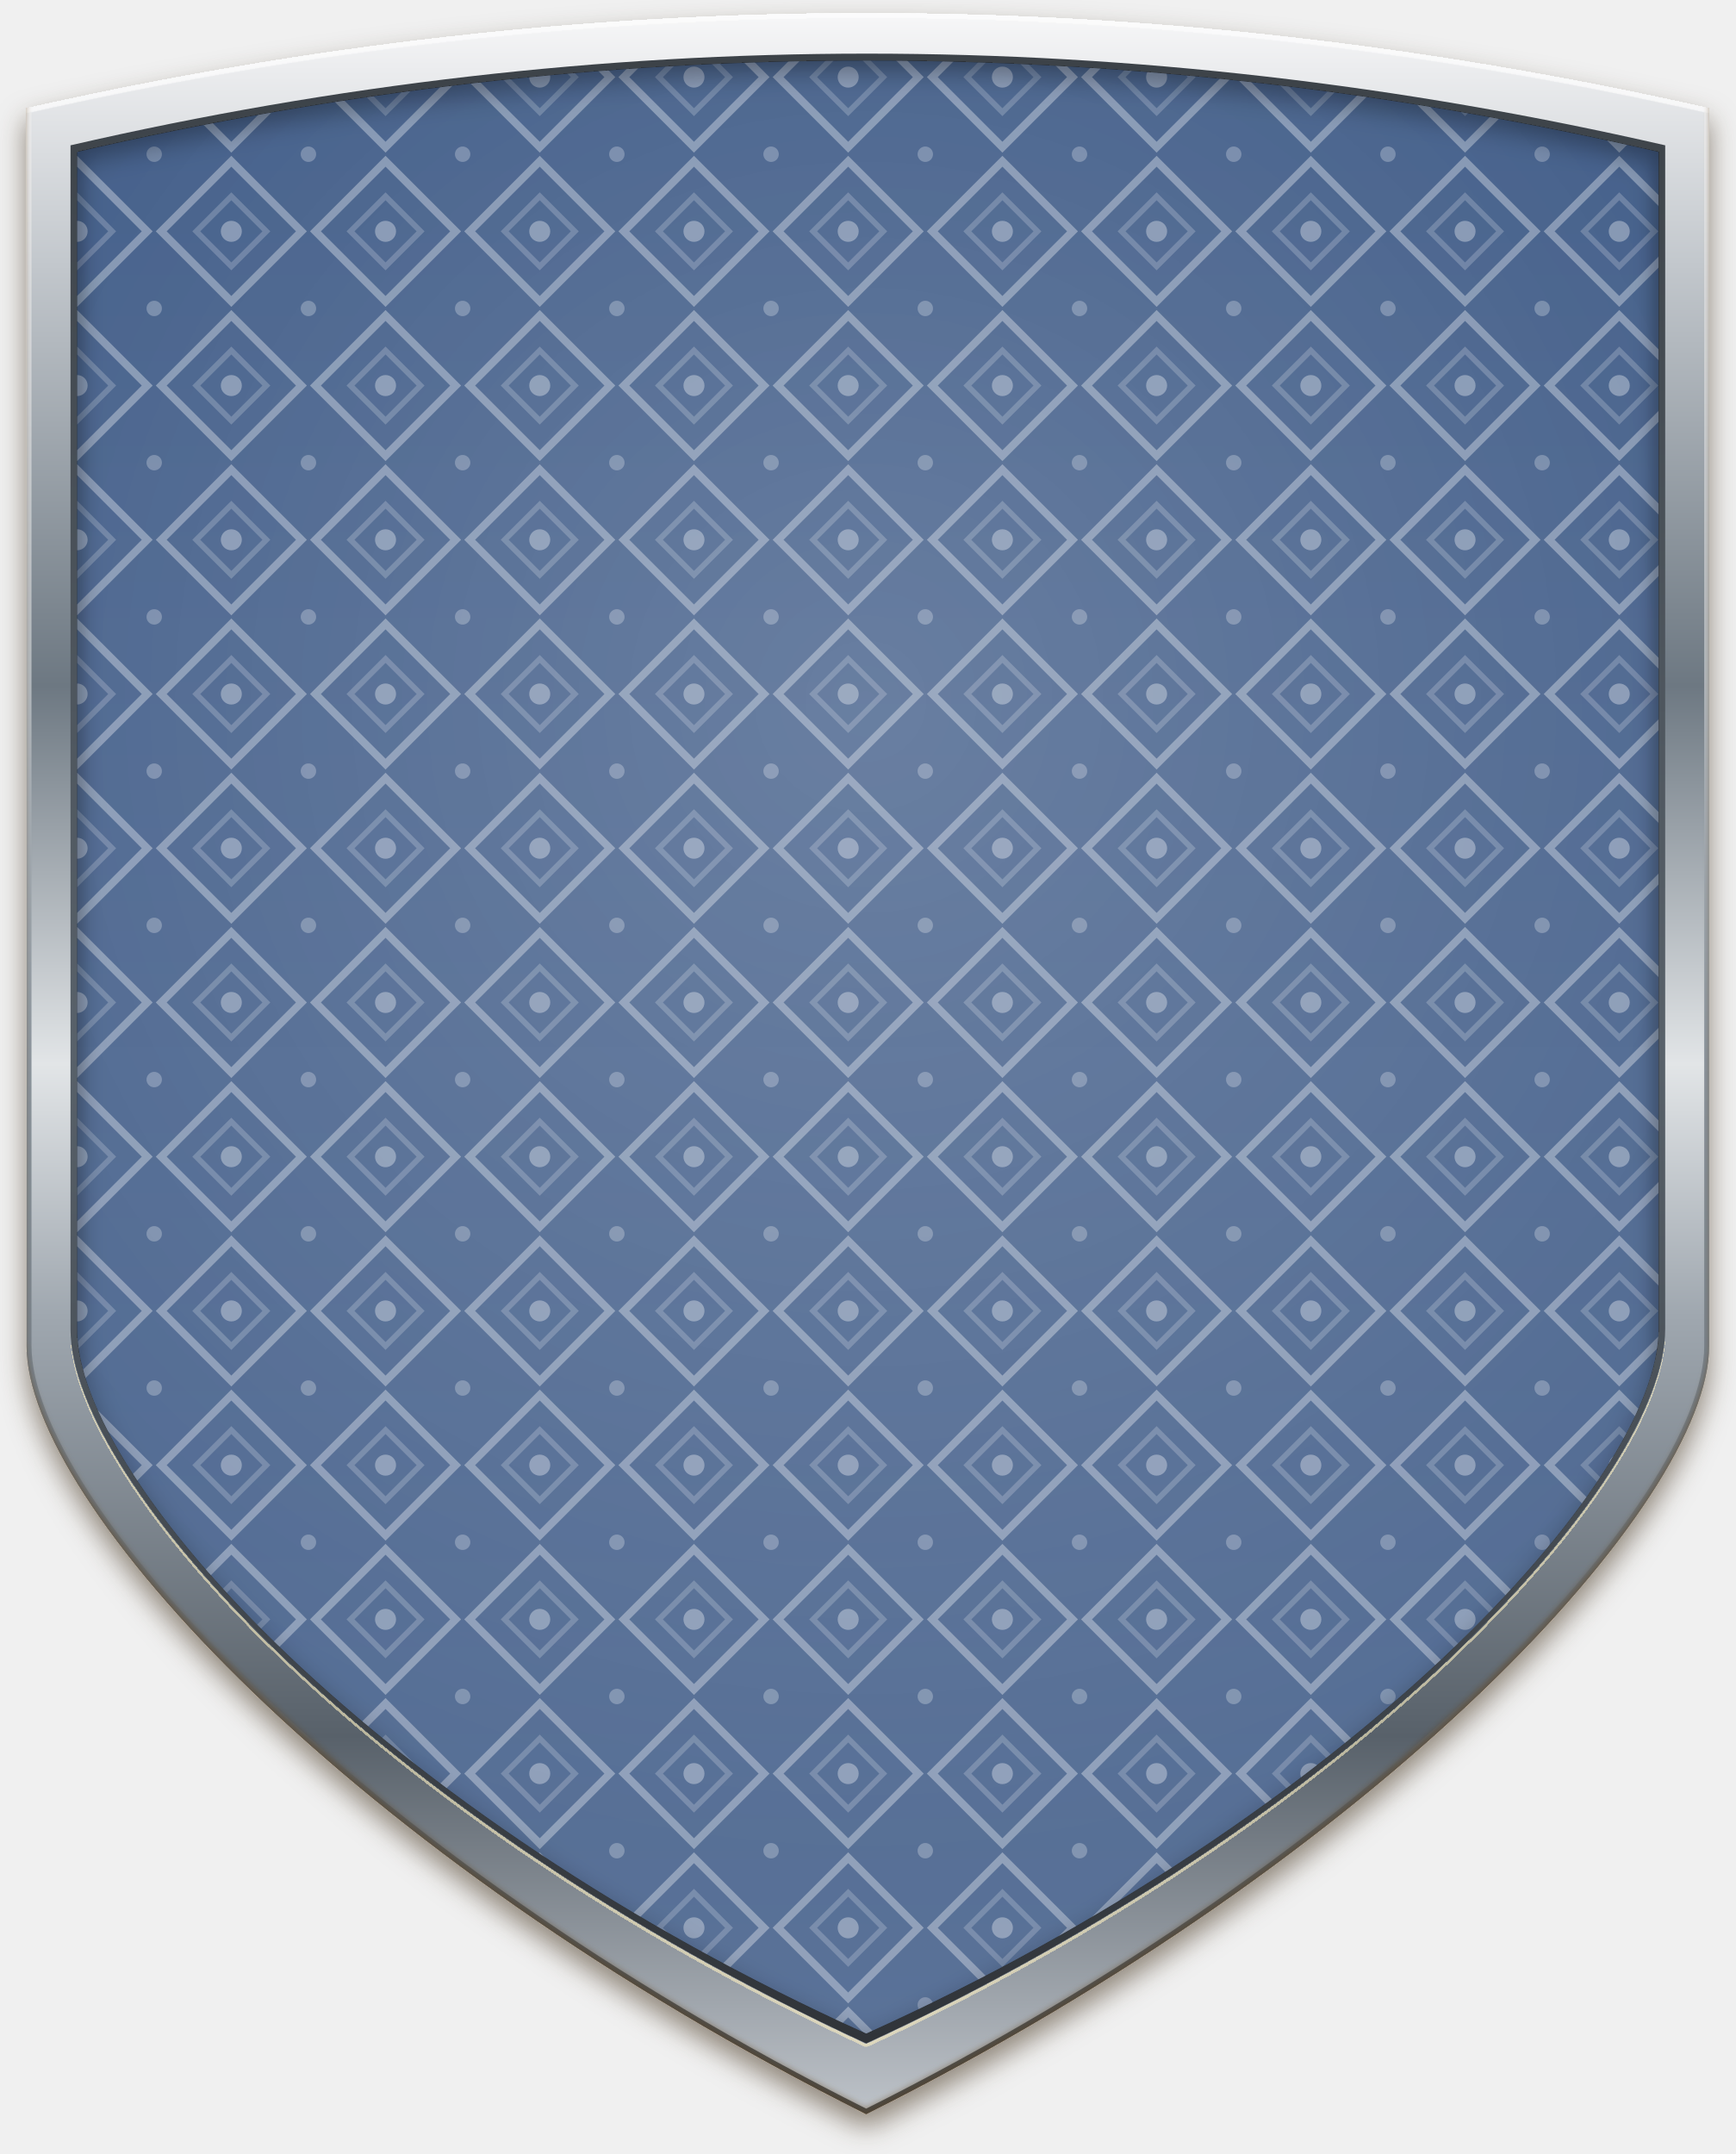
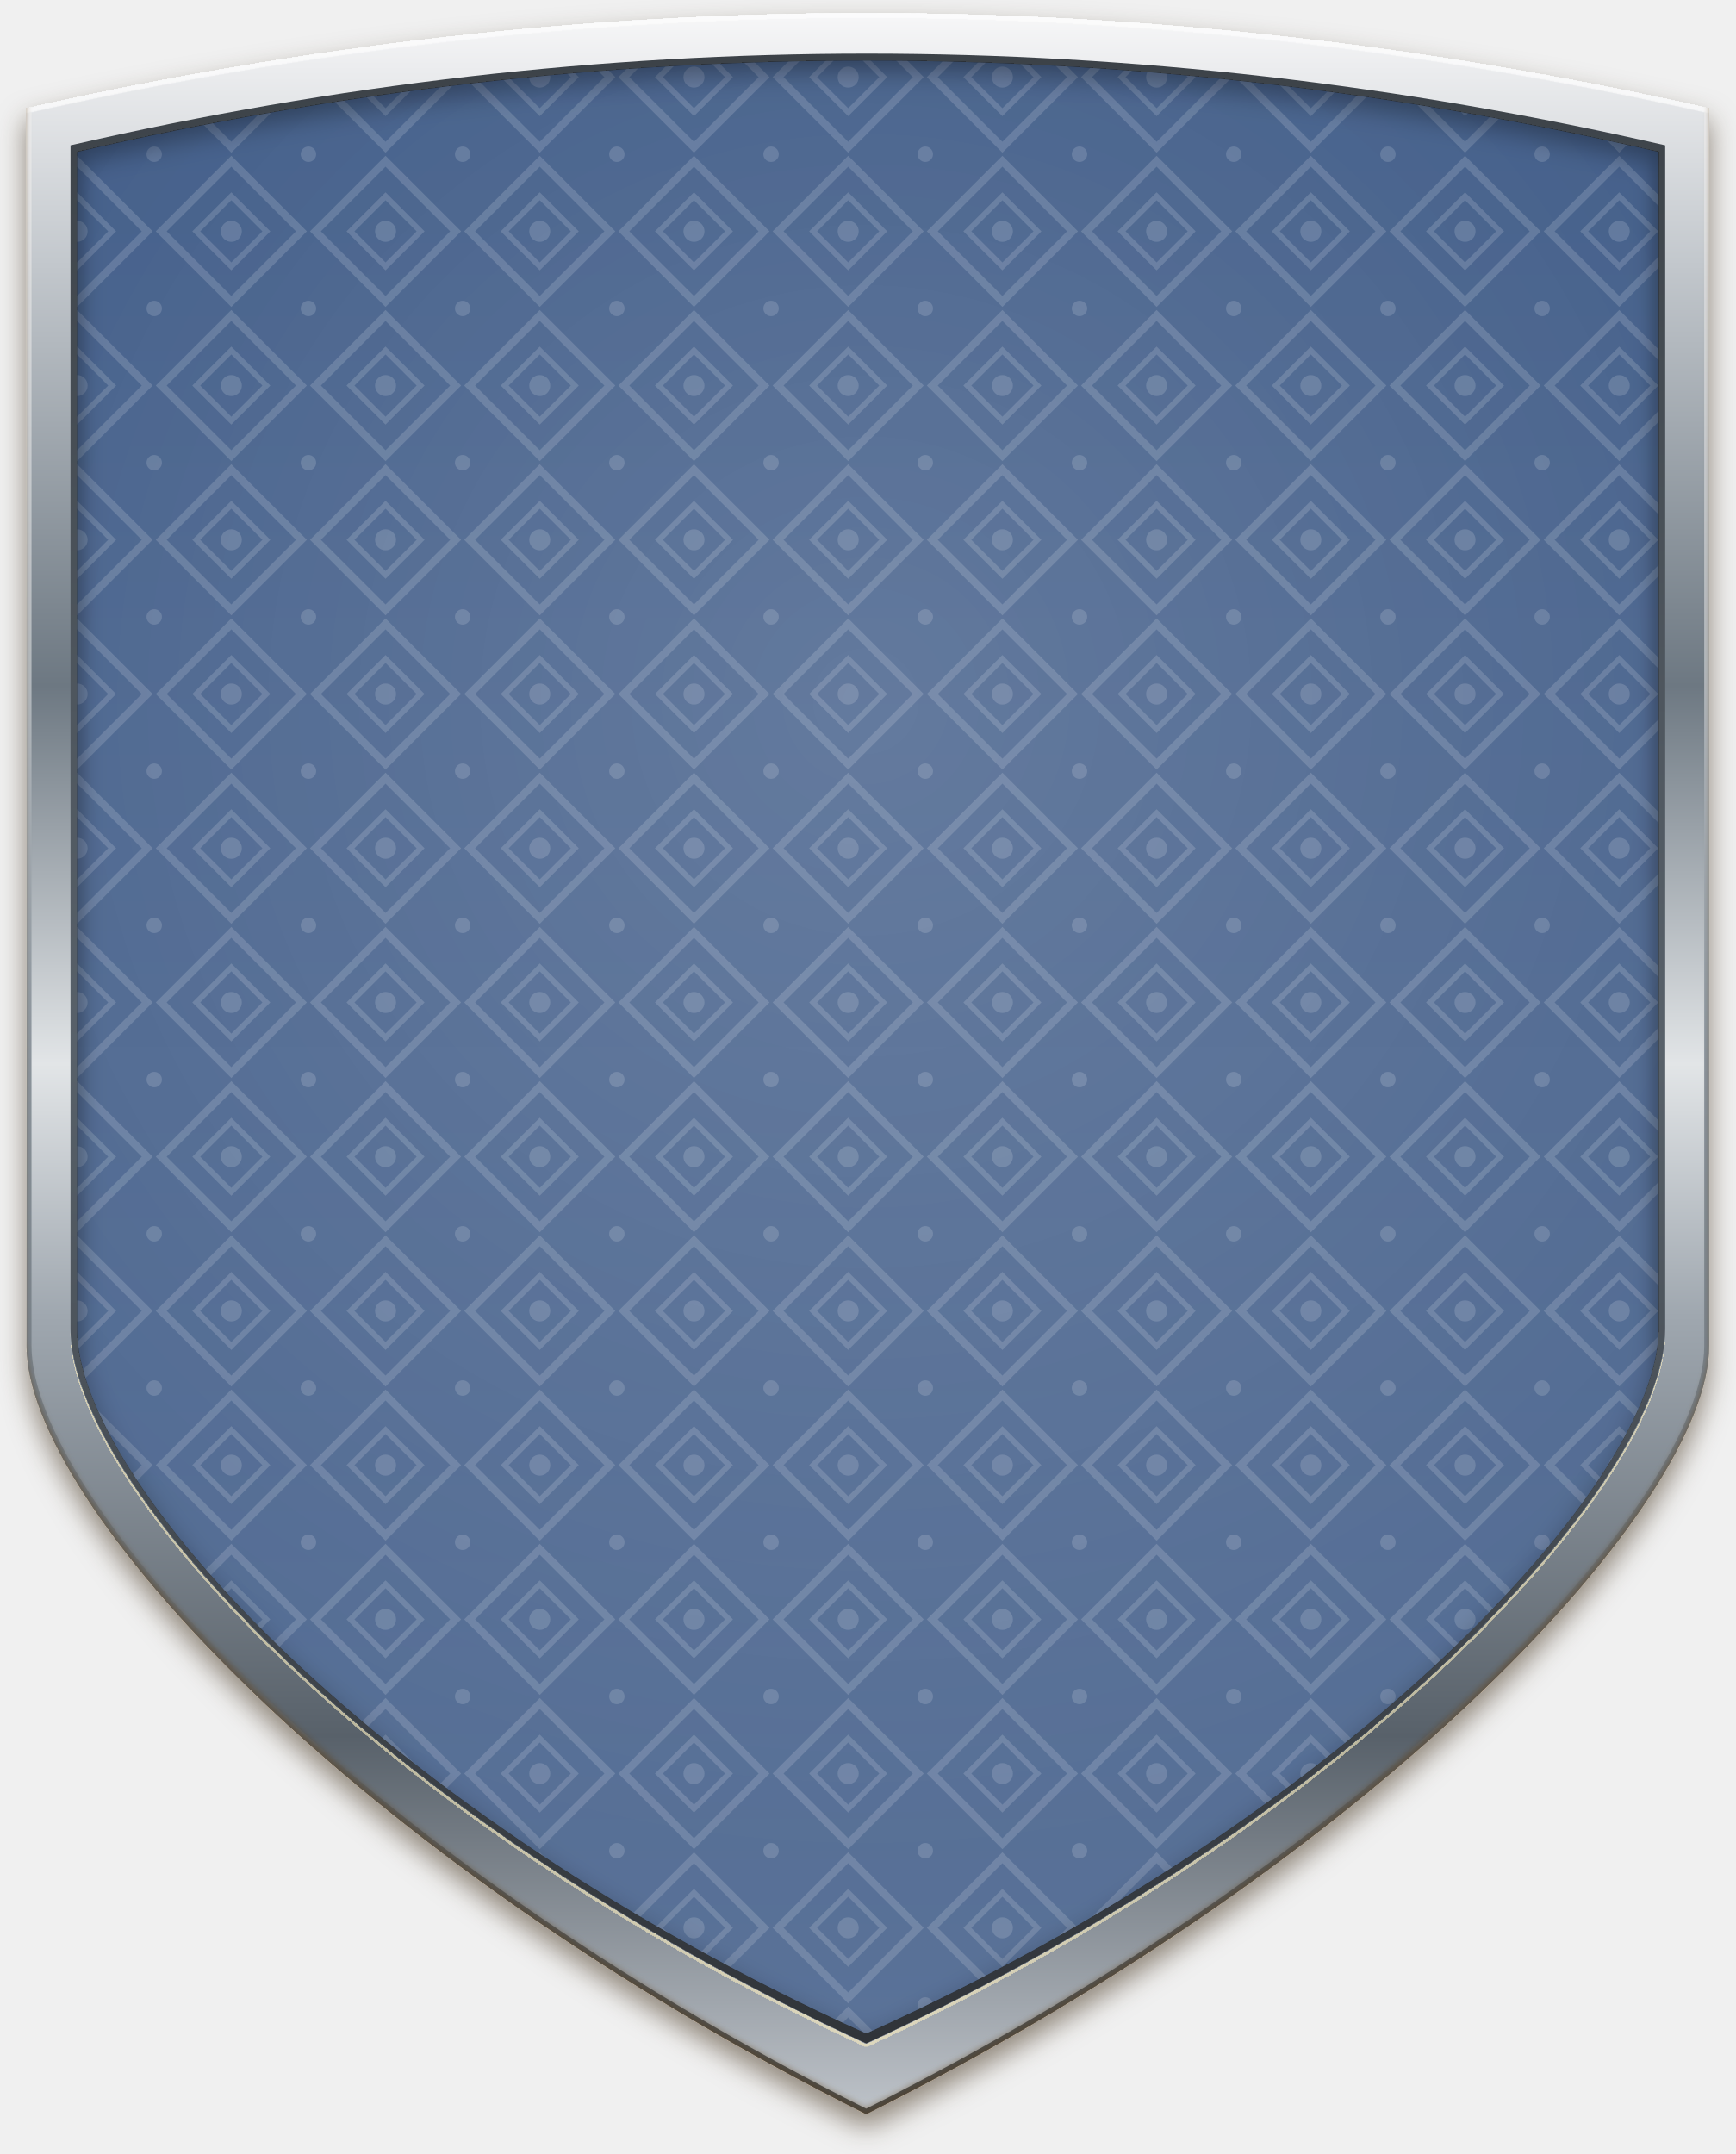
<svg xmlns="http://www.w3.org/2000/svg" xmlns:xlink="http://www.w3.org/1999/xlink" preserveAspectRatio="none" overflow="visible" style="display: block;" width="495.17" height="614.452" viewBox="0 0 495.17 614.452" fill="none">
  <g id="Shield">
    <g id="Shield Â· gold border" filter="url(#filter0_dii_0_4)">
      <use xlink:href="#stroke0_0_4" fill="url(#paint0_linear_0_4)" />
      <mask id="stroke1_0_4" fill="white">
        <use xlink:href="#stroke0_0_4" />
      </mask>
      <path d="M7.566 30.937C167.256 -5.268 327.268 -5.268 487.603 30.937V383.934C487.603 428.543 394.505 529.399 247.1 603.102C99.695 529.399 7.566 428.543 7.566 383.934V30.937Z" stroke-width="2.837" stroke="url(#paint1_linear_0_4)" mask="url(#stroke1_0_4)" />
    </g>
    <g id="Shield Â· inner line" filter="url(#filter1_d_0_4)">
      <path d="M20.117 41.453C171.446 6.585 323.091 6.585 475.051 41.453V379.107C475.051 422.615 386.902 518.33 247.111 582.929C107.321 518.33 20.117 422.615 20.117 379.107V41.453Z" fill="url(#paint2_linear_0_4)" />
    </g>
    <g id="Shield Â· photo area (add image fill)" filter="url(#filter2_i_0_4)">
      <path d="M22.009 43.345C172.077 8.602 322.461 8.602 473.159 43.345V379.107C473.159 422.615 385.767 517.574 247.111 580.092C108.455 517.574 22.009 422.615 22.009 379.107V43.345Z" fill="url(#paint3_linear_0_4)" />
      <path d="M22.009 43.345C172.077 8.602 322.461 8.602 473.159 43.345V379.107C473.159 422.615 385.767 517.574 247.111 580.092C108.455 517.574 22.009 422.615 22.009 379.107V43.345Z" fill="url(#vrJaali)" />
      <path d="M22.009 43.345C172.077 8.602 322.461 8.602 473.159 43.345V379.107C473.159 422.615 385.767 517.574 247.111 580.092C108.455 517.574 22.009 422.615 22.009 379.107V43.345Z" fill="url(#vrGlow)" />
    </g>
  </g>
  <defs>
    <pattern id="vrJaali" width="44" height="44" patternUnits="userSpaceOnUse">
-       <path d="M22 2 42 22 22 42 2 22Z" fill="none" stroke="#FFFFFF" stroke-opacity=".34" stroke-width="2.2" />
-       <path d="M22 12 32 22 22 32 12 22Z" fill="none" stroke="#FFFFFF" stroke-opacity=".2" stroke-width="1.6" />
-       <circle cx="22" cy="22" r="3" fill="#FFFFFF" fill-opacity=".34" />
-       <circle cx="0" cy="0" r="2.2" fill="#FFFFFF" fill-opacity=".26" />
-       <circle cx="44" cy="0" r="2.2" fill="#FFFFFF" fill-opacity=".26" />
-       <circle cx="0" cy="44" r="2.2" fill="#FFFFFF" fill-opacity=".26" />
-       <circle cx="44" cy="44" r="2.2" fill="#FFFFFF" fill-opacity=".26" />
+       <path d="M22 2 42 22 22 42 2 22Z" fill="none" stroke="#FFFFFF" stroke-opacity=".15" stroke-width="2.2" />
+       <path d="M22 12 32 22 22 32 12 22Z" fill="none" stroke="#FFFFFF" stroke-opacity=".15" stroke-width="1.6" />
+       <circle cx="22" cy="22" r="3" fill="#FFFFFF" fill-opacity=".15" />
+       <circle cx="0" cy="0" r="2.2" fill="#FFFFFF" fill-opacity=".15" />
+       <circle cx="44" cy="0" r="2.2" fill="#FFFFFF" fill-opacity=".15" />
+       <circle cx="0" cy="44" r="2.2" fill="#FFFFFF" fill-opacity=".15" />
+       <circle cx="44" cy="44" r="2.2" fill="#FFFFFF" fill-opacity=".15" />
    </pattern>
    <radialGradient id="vrGlow" cx="247" cy="200" r="330" gradientUnits="userSpaceOnUse">
-       <stop stop-color="#FFFFFF" stop-opacity=".18" />
+       <stop stop-color="#FFFFFF" stop-opacity=".15" />
      <stop offset="1" stop-color="#FFFFFF" stop-opacity="0" />
    </radialGradient>
    <filter id="filter0_dii_0_4" x="1.89466e-08" y="0" width="495.17" height="614.452" filterUnits="userSpaceOnUse" color-interpolation-filters="sRGB">
      <feFlood flood-opacity="0" result="BackgroundImageFix" />
      <feColorMatrix in="SourceAlpha" type="matrix" values="0 0 0 0 0 0 0 0 0 0 0 0 0 0 0 0 0 0 127 0" result="hardAlpha" />
      <feOffset dy="3.783" />
      <feGaussianBlur stdDeviation="3.783" />
      <feComposite in2="hardAlpha" operator="out" />
      <feColorMatrix type="matrix" values="0 0 0 0 0.18 0 0 0 0 0.11 0 0 0 0 0.016 0 0 0 0.5 0" />
      <feBlend mode="normal" in2="BackgroundImageFix" result="effect1_dropShadow_0_4" />
      <feBlend mode="normal" in="SourceGraphic" in2="effect1_dropShadow_0_4" result="shape" />
      <feColorMatrix in="SourceAlpha" type="matrix" values="0 0 0 0 0 0 0 0 0 0 0 0 0 0 0 0 0 0 127 0" result="hardAlpha" />
      <feOffset dy="1.419" />
      <feGaussianBlur stdDeviation="0.236" />
      <feComposite in2="hardAlpha" operator="arithmetic" k2="-1" k3="1" />
      <feColorMatrix type="matrix" values="0 0 0 0 1 0 0 0 0 1 0 0 0 0 1 0 0 0 0.55 0" />
      <feBlend mode="normal" in2="shape" result="effect2_innerShadow_0_4" />
      <feColorMatrix in="SourceAlpha" type="matrix" values="0 0 0 0 0 0 0 0 0 0 0 0 0 0 0 0 0 0 127 0" result="hardAlpha" />
      <feOffset dy="-1.892" />
      <feGaussianBlur stdDeviation="0.946" />
      <feComposite in2="hardAlpha" operator="arithmetic" k2="-1" k3="1" />
      <feColorMatrix type="matrix" values="0 0 0 0 0.353 0 0 0 0 0.212 0 0 0 0 0.031 0 0 0 0.4 0" />
      <feBlend mode="normal" in2="effect2_innerShadow_0_4" result="effect3_innerShadow_0_4" />
    </filter>
    <filter id="filter1_d_0_4" x="20.117" y="15.302" width="454.934" height="568.573" filterUnits="userSpaceOnUse" color-interpolation-filters="sRGB">
      <feFlood flood-opacity="0" result="BackgroundImageFix" />
      <feColorMatrix in="SourceAlpha" type="matrix" values="0 0 0 0 0 0 0 0 0 0 0 0 0 0 0 0 0 0 127 0" result="hardAlpha" />
      <feOffset dy="0.946" />
      <feComposite in2="hardAlpha" operator="out" />
      <feColorMatrix type="matrix" values="0 0 0 0 1 0 0 0 0 0.945 0 0 0 0 0.761 0 0 0 0.6 0" />
      <feBlend mode="normal" in2="BackgroundImageFix" result="effect1_dropShadow_0_4" />
      <feBlend mode="normal" in="SourceGraphic" in2="effect1_dropShadow_0_4" result="shape" />
    </filter>
    <filter id="filter2_i_0_4" x="22.009" y="17.288" width="451.151" height="565.641" filterUnits="userSpaceOnUse" color-interpolation-filters="sRGB">
      <feFlood flood-opacity="0" result="BackgroundImageFix" />
      <feBlend mode="normal" in="SourceGraphic" in2="BackgroundImageFix" result="shape" />
      <feColorMatrix in="SourceAlpha" type="matrix" values="0 0 0 0 0 0 0 0 0 0 0 0 0 0 0 0 0 0 127 0" result="hardAlpha" />
      <feOffset dy="2.837" />
      <feGaussianBlur stdDeviation="3.783" />
      <feComposite in2="hardAlpha" operator="arithmetic" k2="-1" k3="1" />
      <feColorMatrix type="matrix" values="0 0 0 0 0 0 0 0 0 0 0 0 0 0 0 0 0 0 0.35 0" />
      <feBlend mode="normal" in2="shape" result="effect1_innerShadow_0_4" />
    </filter>
    <linearGradient id="paint0_linear_0_4" x1="247.585" y1="3.783" x2="247.585" y2="603.102" gradientUnits="userSpaceOnUse">
      <stop stop-color="#F7F7F8" />
      <stop offset="0.12" stop-color="#C2C7CC" />
      <stop offset="0.32" stop-color="#6D7882" />
      <stop offset="0.5" stop-color="#E2E5E7" />
      <stop offset="0.62" stop-color="#9FA7AF" />
      <stop offset="0.82" stop-color="#58616A" />
      <stop offset="1" stop-color="#BEC3C9" />
    </linearGradient>
    <linearGradient id="paint1_linear_0_4" x1="247.585" y1="3.783" x2="247.585" y2="603.102" gradientUnits="userSpaceOnUse">
      <stop stop-color="#F7F7F8" />
      <stop offset="0.5" stop-color="#8B959E" />
      <stop offset="1" stop-color="#474E55" />
    </linearGradient>
    <linearGradient id="paint2_linear_0_4" x1="247.584" y1="15.302" x2="247.584" y2="582.929" gradientUnits="userSpaceOnUse">
      <stop stop-color="#3C4248" />
      <stop offset="0.5" stop-color="#58616A" />
      <stop offset="1" stop-color="#303439" />
    </linearGradient>
    <linearGradient id="paint3_linear_0_4" x1="22.009" y1="17.288" x2="22.009" y2="580.092" gradientUnits="userSpaceOnUse">
      <stop stop-color="#3F5B87" />
      <stop offset="1" stop-color="#5A7298" />
    </linearGradient>
    <path id="stroke0_0_4" d="M7.566 30.937C167.256 -5.268 327.268 -5.268 487.603 30.937V383.934C487.603 428.543 394.505 529.399 247.1 603.102C99.695 529.399 7.566 428.543 7.566 383.934V30.937Z" />
  </defs>
</svg>
